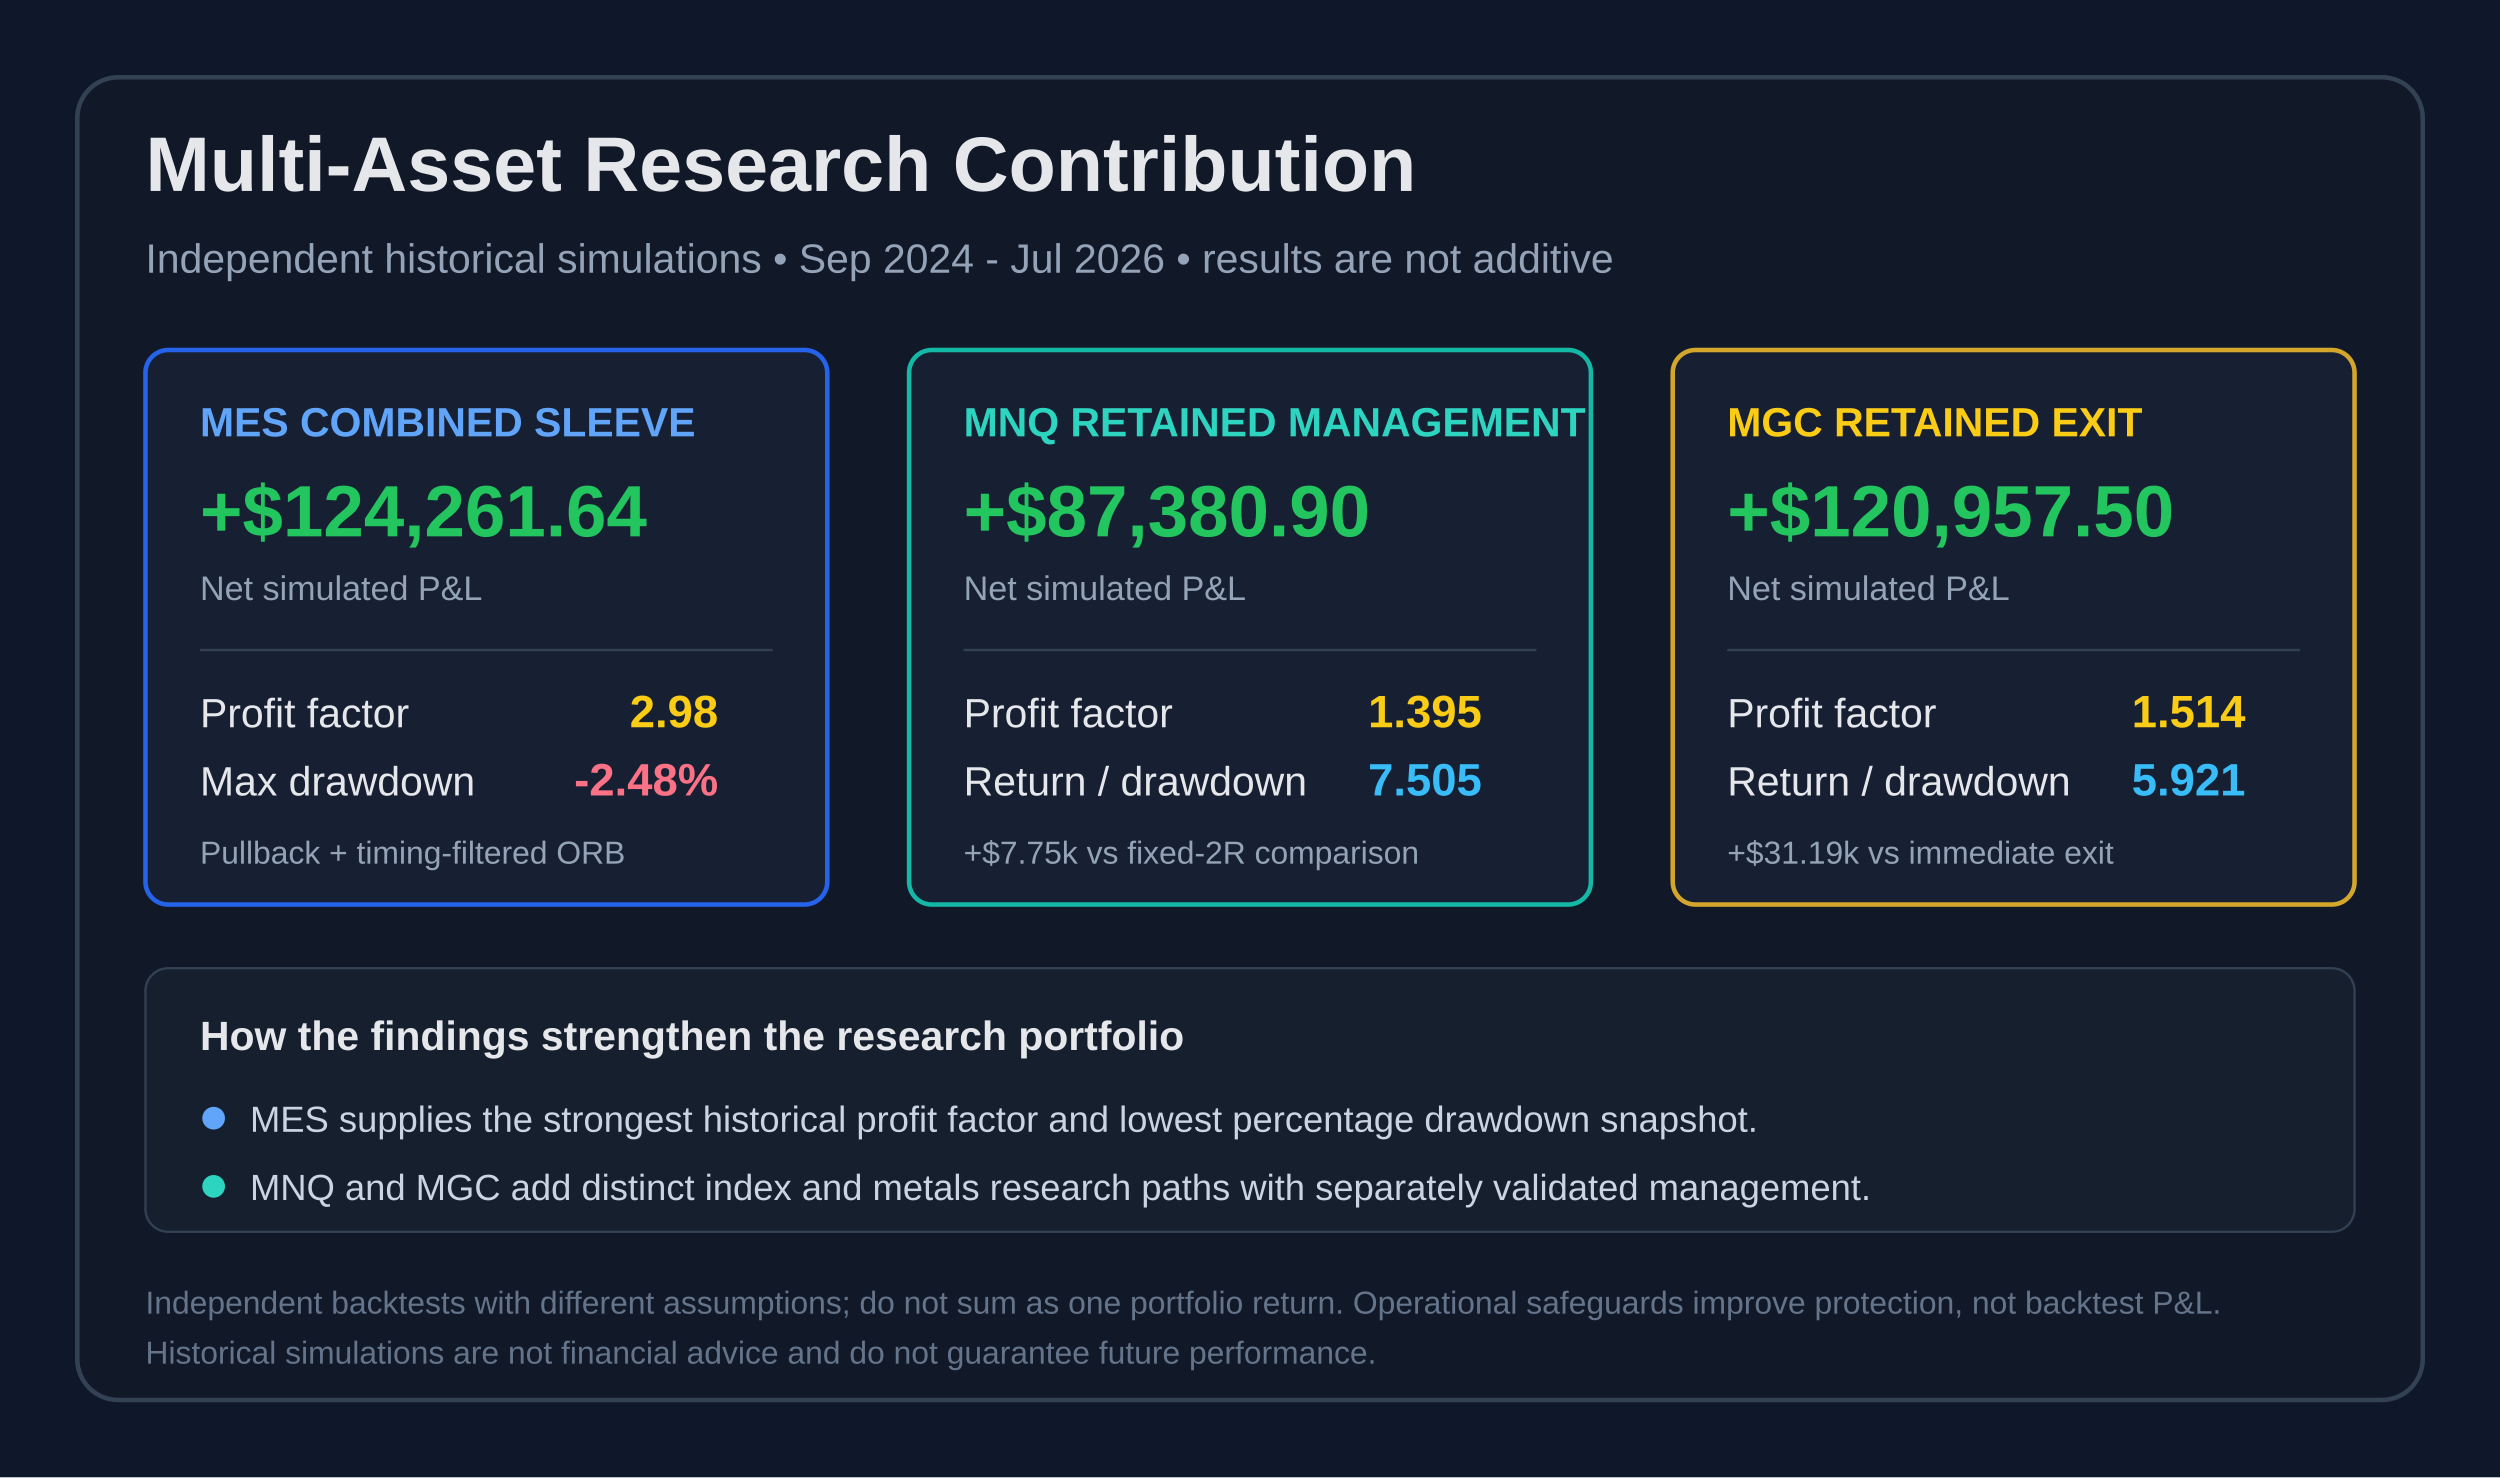
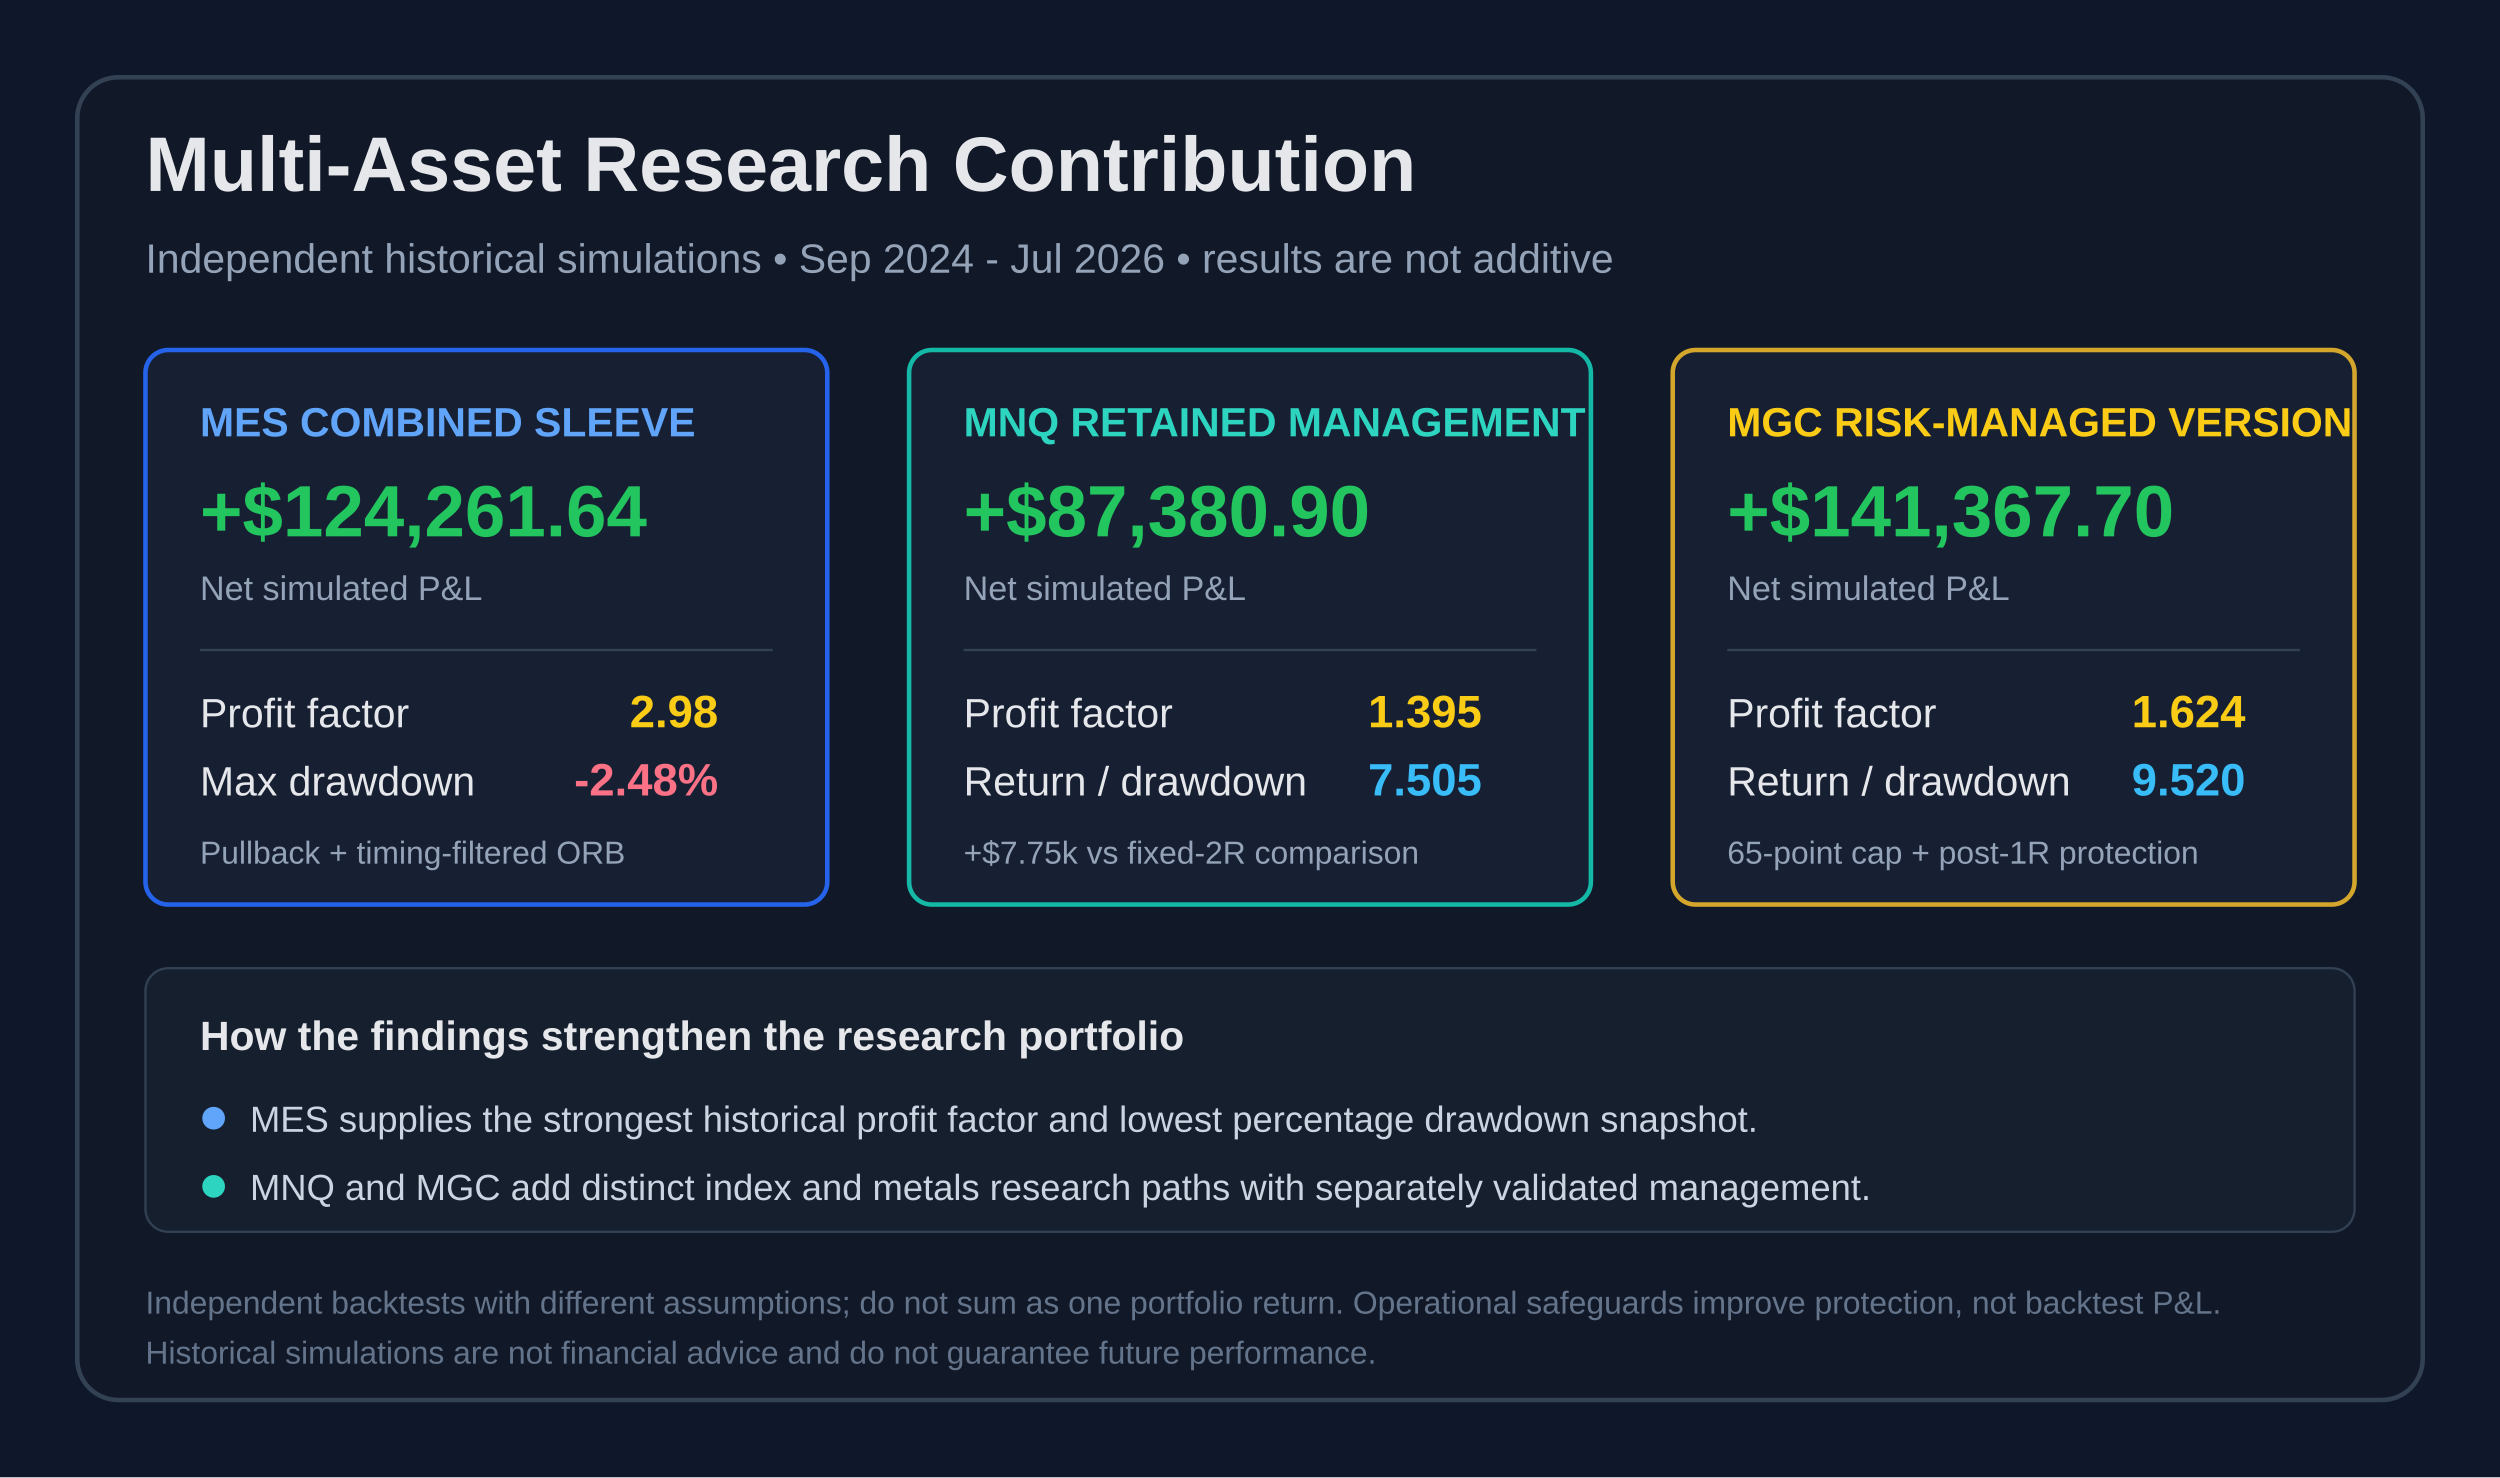
<svg xmlns="http://www.w3.org/2000/svg" width="1100" height="650" viewBox="0 0 1100 650" role="img" aria-label="Multi-asset futures research contribution snapshot">
  <rect width="1100" height="650" fill="#0f172a" />
  <rect x="34" y="34" width="1032" height="582" rx="18" fill="#111827" stroke="#334155" stroke-width="2" />
  <g font-family="Segoe UI, Arial, sans-serif">
    <text x="64" y="84" fill="#e5e7eb" font-size="34" font-weight="700">Multi-Asset Research Contribution</text>
    <text x="64" y="120" fill="#94a3b8" font-size="18">Independent historical simulations • Sep 2024 - Jul 2026 • results are not additive</text>
    <rect x="64" y="154" width="300" height="244" rx="10" fill="#172033" stroke="#2563eb" stroke-width="2" />
    <text x="88" y="192" fill="#60a5fa" font-size="18" font-weight="700">MES COMBINED SLEEVE</text>
    <text x="88" y="236" fill="#22c55e" font-size="32" font-weight="700">+$124,261.64</text>
    <text x="88" y="264" fill="#94a3b8" font-size="15">Net simulated P&amp;L</text>
    <line x1="88" y1="286" x2="340" y2="286" stroke="#334155" />
    <text x="88" y="320" fill="#e5e7eb" font-size="18">Profit factor</text>
    <text x="316" y="320" text-anchor="end" fill="#facc15" font-size="20" font-weight="700">2.98</text>
    <text x="88" y="350" fill="#e5e7eb" font-size="18">Max drawdown</text>
    <text x="316" y="350" text-anchor="end" fill="#fb7185" font-size="20" font-weight="700">-2.48%</text>
    <text x="88" y="380" fill="#94a3b8" font-size="14">Pullback + timing-filtered ORB</text>
    <rect x="400" y="154" width="300" height="244" rx="10" fill="#172033" stroke="#14b8a6" stroke-width="2" />
    <text x="424" y="192" fill="#2dd4bf" font-size="18" font-weight="700">MNQ RETAINED MANAGEMENT</text>
    <text x="424" y="236" fill="#22c55e" font-size="32" font-weight="700">+$87,380.90</text>
    <text x="424" y="264" fill="#94a3b8" font-size="15">Net simulated P&amp;L</text>
    <line x1="424" y1="286" x2="676" y2="286" stroke="#334155" />
    <text x="424" y="320" fill="#e5e7eb" font-size="18">Profit factor</text>
    <text x="652" y="320" text-anchor="end" fill="#facc15" font-size="20" font-weight="700">1.395</text>
    <text x="424" y="350" fill="#e5e7eb" font-size="18">Return / drawdown</text>
    <text x="652" y="350" text-anchor="end" fill="#38bdf8" font-size="20" font-weight="700">7.505</text>
    <text x="424" y="380" fill="#94a3b8" font-size="14">+$7.75k vs fixed-2R comparison</text>
    <rect x="736" y="154" width="300" height="244" rx="10" fill="#172033" stroke="#d4a72c" stroke-width="2" />
-     <text x="760" y="192" fill="#facc15" font-size="18" font-weight="700">MGC RETAINED EXIT</text>
-     <text x="760" y="236" fill="#22c55e" font-size="32" font-weight="700">+$120,957.50</text>
+     <text x="760" y="192" fill="#facc15" font-size="18" font-weight="700">MGC RISK-MANAGED VERSION</text>
+     <text x="760" y="236" fill="#22c55e" font-size="32" font-weight="700">+$141,367.70</text>
    <text x="760" y="264" fill="#94a3b8" font-size="15">Net simulated P&amp;L</text>
    <line x1="760" y1="286" x2="1012" y2="286" stroke="#334155" />
    <text x="760" y="320" fill="#e5e7eb" font-size="18">Profit factor</text>
-     <text x="988" y="320" text-anchor="end" fill="#facc15" font-size="20" font-weight="700">1.514</text>
+     <text x="988" y="320" text-anchor="end" fill="#facc15" font-size="20" font-weight="700">1.624</text>
    <text x="760" y="350" fill="#e5e7eb" font-size="18">Return / drawdown</text>
-     <text x="988" y="350" text-anchor="end" fill="#38bdf8" font-size="20" font-weight="700">5.921</text>
-     <text x="760" y="380" fill="#94a3b8" font-size="14">+$31.19k vs immediate exit</text>
+     <text x="988" y="350" text-anchor="end" fill="#38bdf8" font-size="20" font-weight="700">9.520</text>
+     <text x="760" y="380" fill="#94a3b8" font-size="14">65-point cap + post-1R protection</text>
    <rect x="64" y="426" width="972" height="116" rx="10" fill="#151f2e" stroke="#334155" />
    <text x="88" y="462" fill="#e5e7eb" font-size="18" font-weight="700">How the findings strengthen the research portfolio</text>
    <circle cx="94" cy="492" r="5" fill="#60a5fa" />
    <text x="110" y="498" fill="#cbd5e1" font-size="16">MES supplies the strongest historical profit factor and lowest percentage drawdown snapshot.</text>
    <circle cx="94" cy="522" r="5" fill="#2dd4bf" />
    <text x="110" y="528" fill="#cbd5e1" font-size="16">MNQ and MGC add distinct index and metals research paths with separately validated management.</text>
    <text x="64" y="578" fill="#64748b" font-size="14">Independent backtests with different assumptions; do not sum as one portfolio return. Operational safeguards improve protection, not backtest P&amp;L.</text>
    <text x="64" y="600" fill="#64748b" font-size="14">Historical simulations are not financial advice and do not guarantee future performance.</text>
  </g>
</svg>
